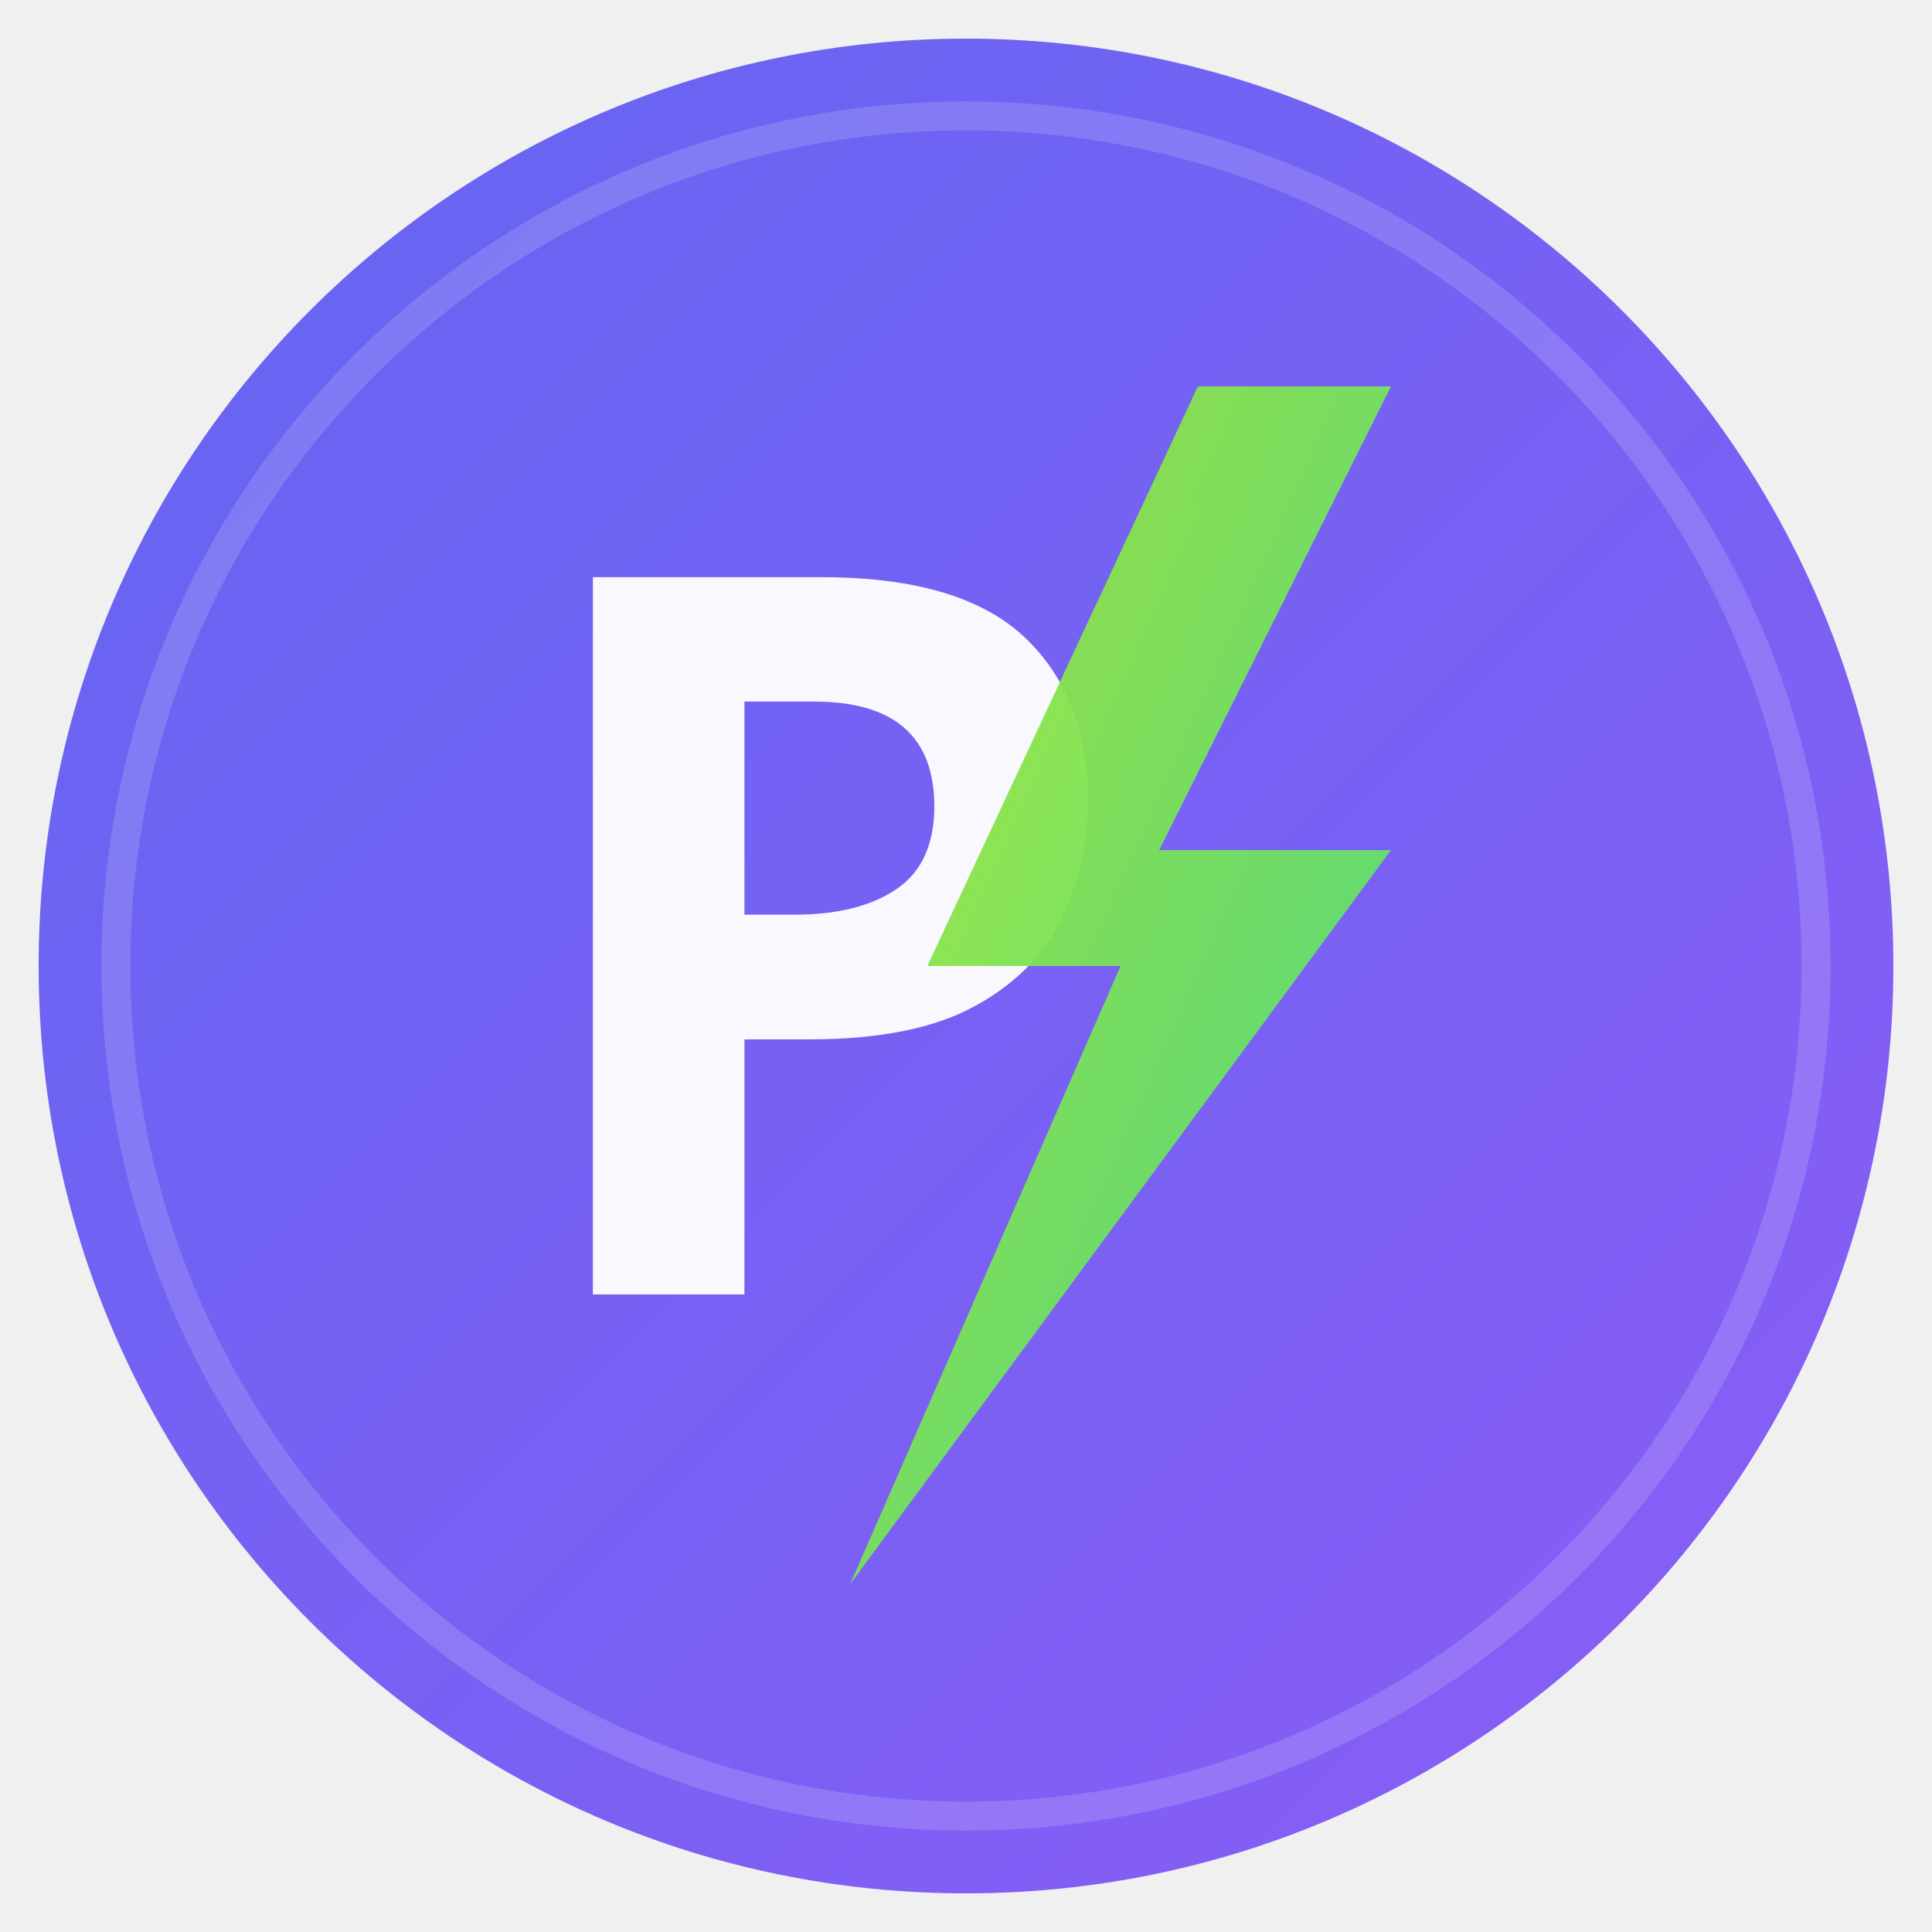
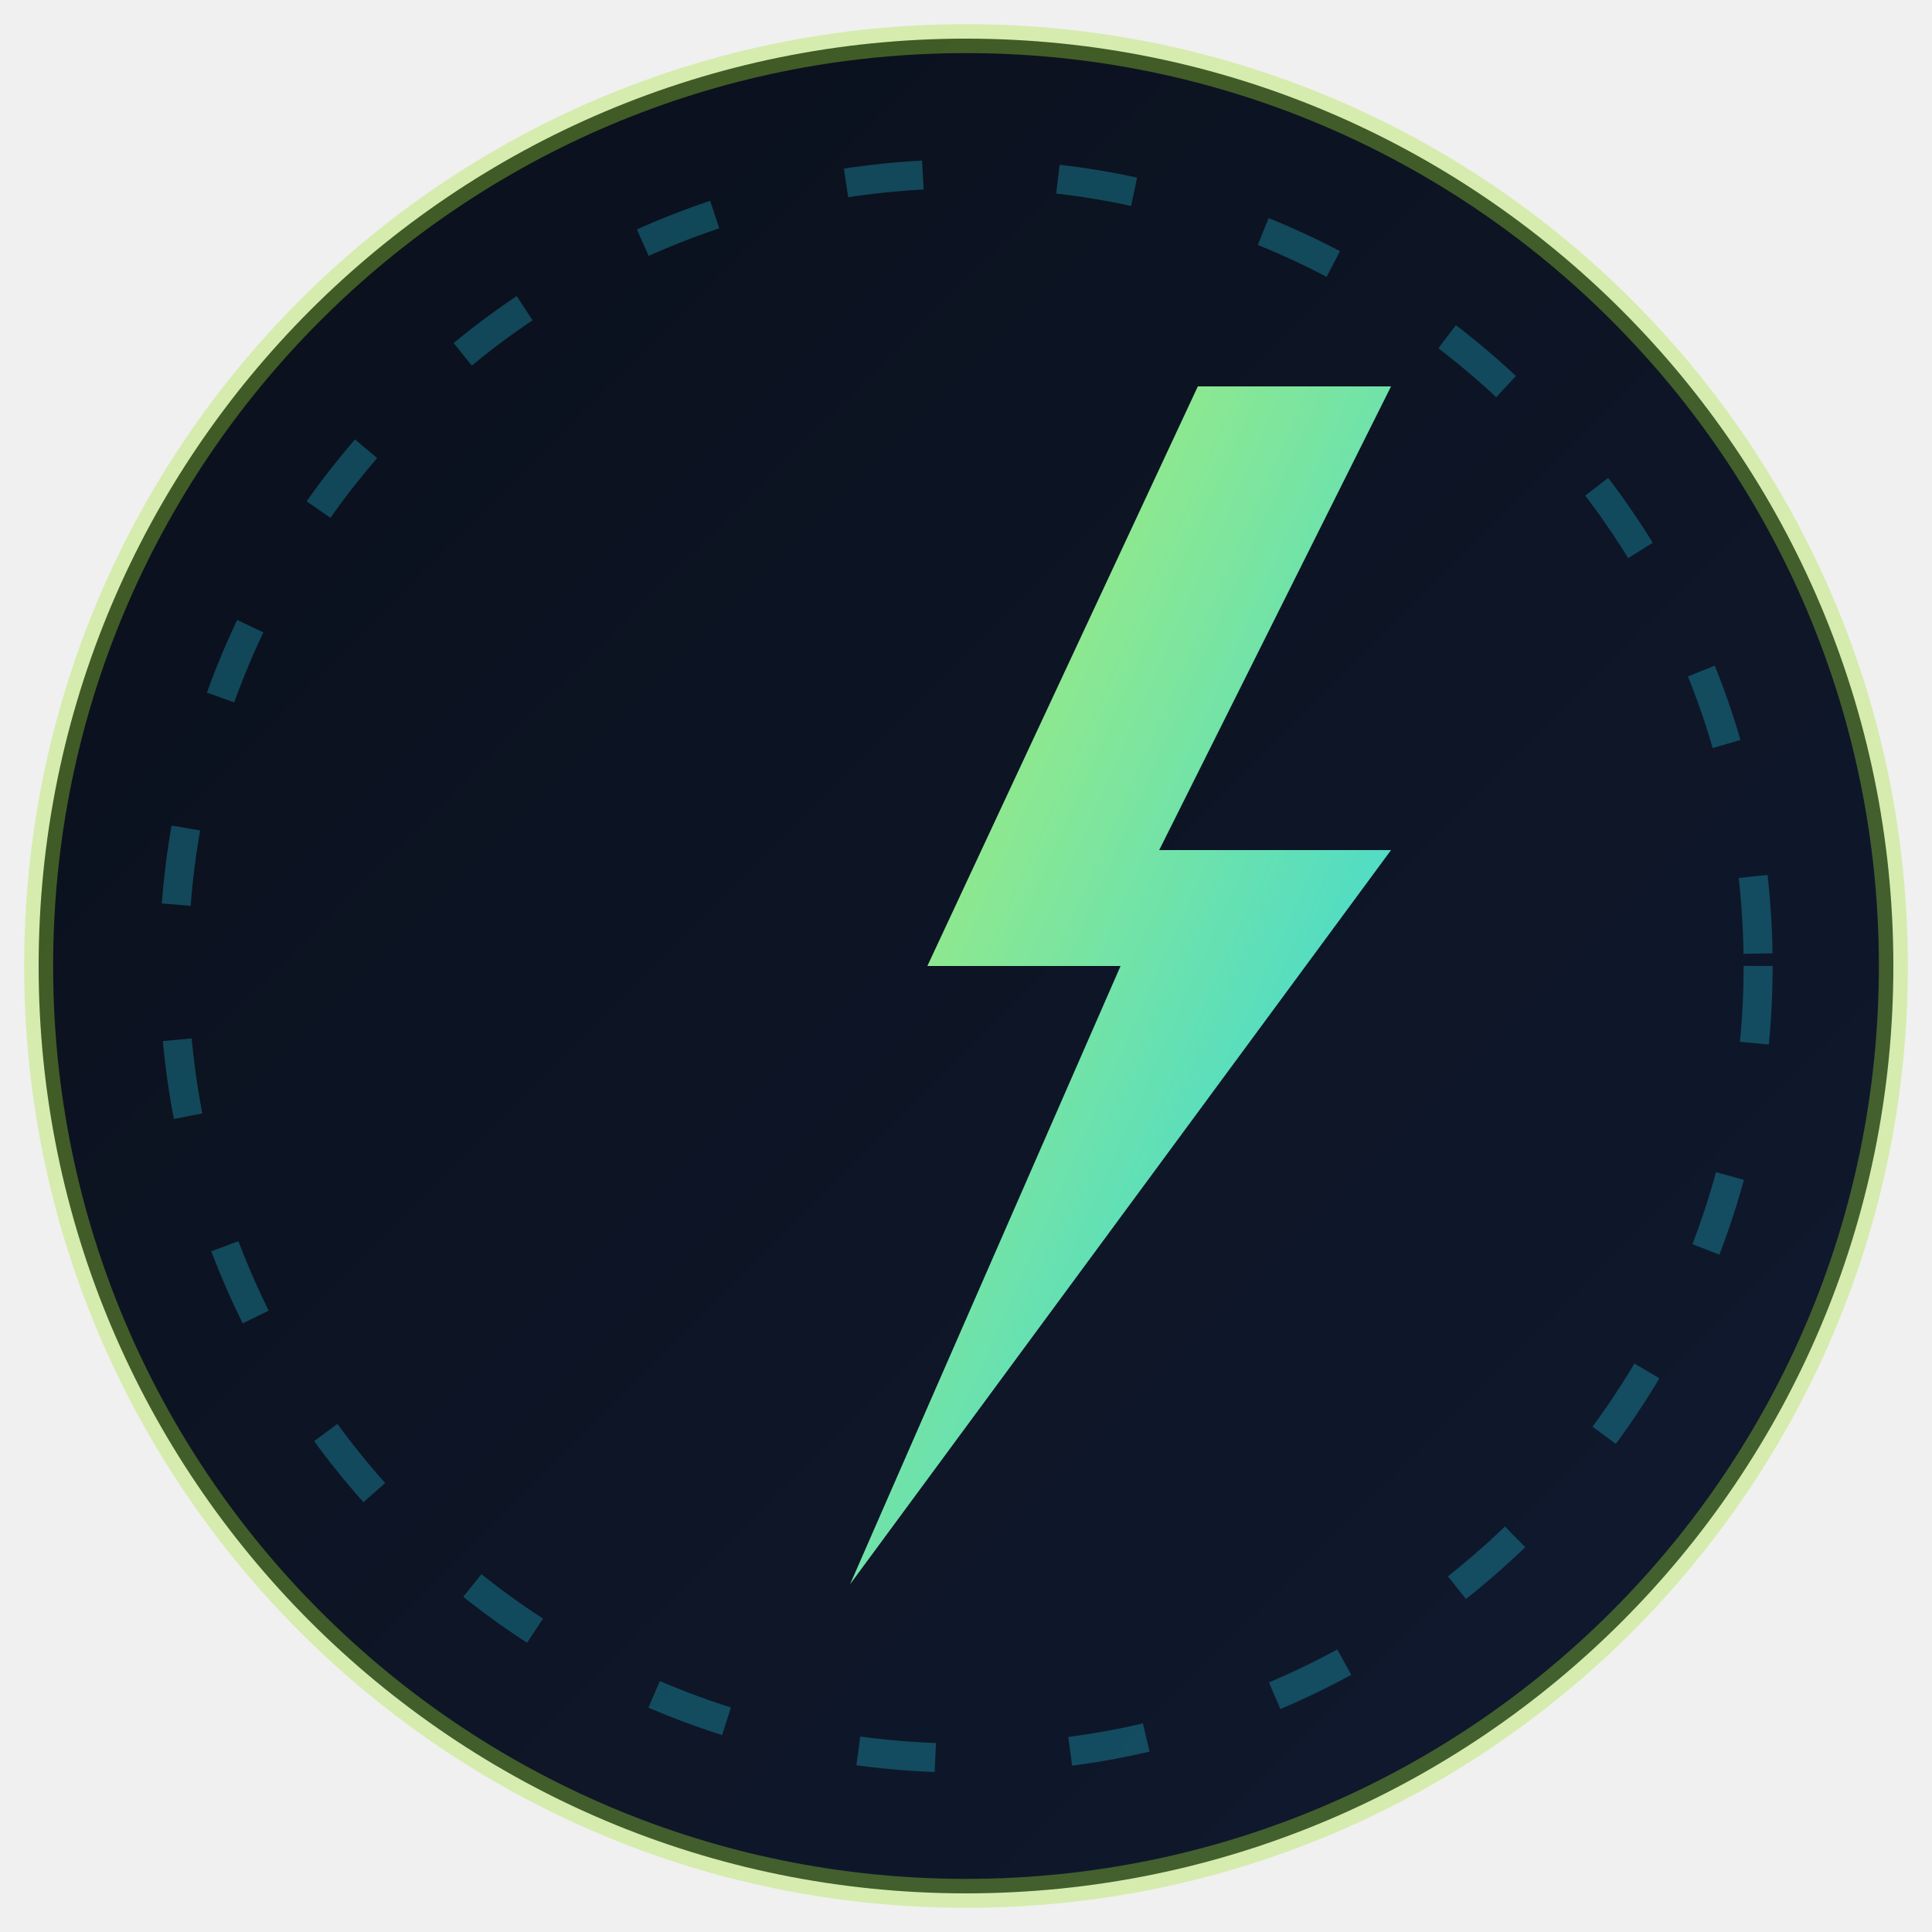
<svg xmlns="http://www.w3.org/2000/svg" viewBox="0 0 100 100">
  <defs>
    <linearGradient id="bg" x1="0%" y1="0%" x2="100%" y2="100%">
-       <stop offset="0%" stop-color="#6366f1" />
-       <stop offset="100%" stop-color="#8b5cf6" />
+       <stop offset="0%" stop-color="#0a0f1a" />
+       <stop offset="100%" stop-color="#101a30" />
    </linearGradient>
    <linearGradient id="bolt" x1="0%" y1="0%" x2="100%" y2="100%">
-       <stop offset="0%" stop-color="#a3e635" />
-       <stop offset="100%" stop-color="#4ade80" />
+       <stop offset="0%" stop-color="#bef264" />
+       <stop offset="100%" stop-color="#22d3ee" />
    </linearGradient>
  </defs>
  <circle cx="50" cy="50" r="48" fill="url(#bg)" />
-   <circle cx="50" cy="50" r="44" fill="none" stroke="rgba(255,255,255,0.15)" stroke-width="1.5" />
-   <text x="26" y="67" font-family="'Outfit', 'Arial Black', sans-serif" font-weight="900" font-size="52" fill="white" opacity="0.95">P</text>
-   <polygon points="62,20 48,50 58,50 44,82 72,44 60,44 72,20" fill="url(#bolt)" opacity="0.95" />
+   <circle cx="50" cy="50" r="48" fill="none" stroke="rgba(163,230,53,0.35)" stroke-width="1.5" />
+   <circle cx="50" cy="50" r="41" fill="none" stroke="rgba(34,211,238,0.28)" stroke-width="1.5" stroke-dasharray="4 7" />
+   <polygon points="62,20 48,50 58,50 44,82 72,44 60,44 72,20" fill="url(#bolt)" />
</svg>
